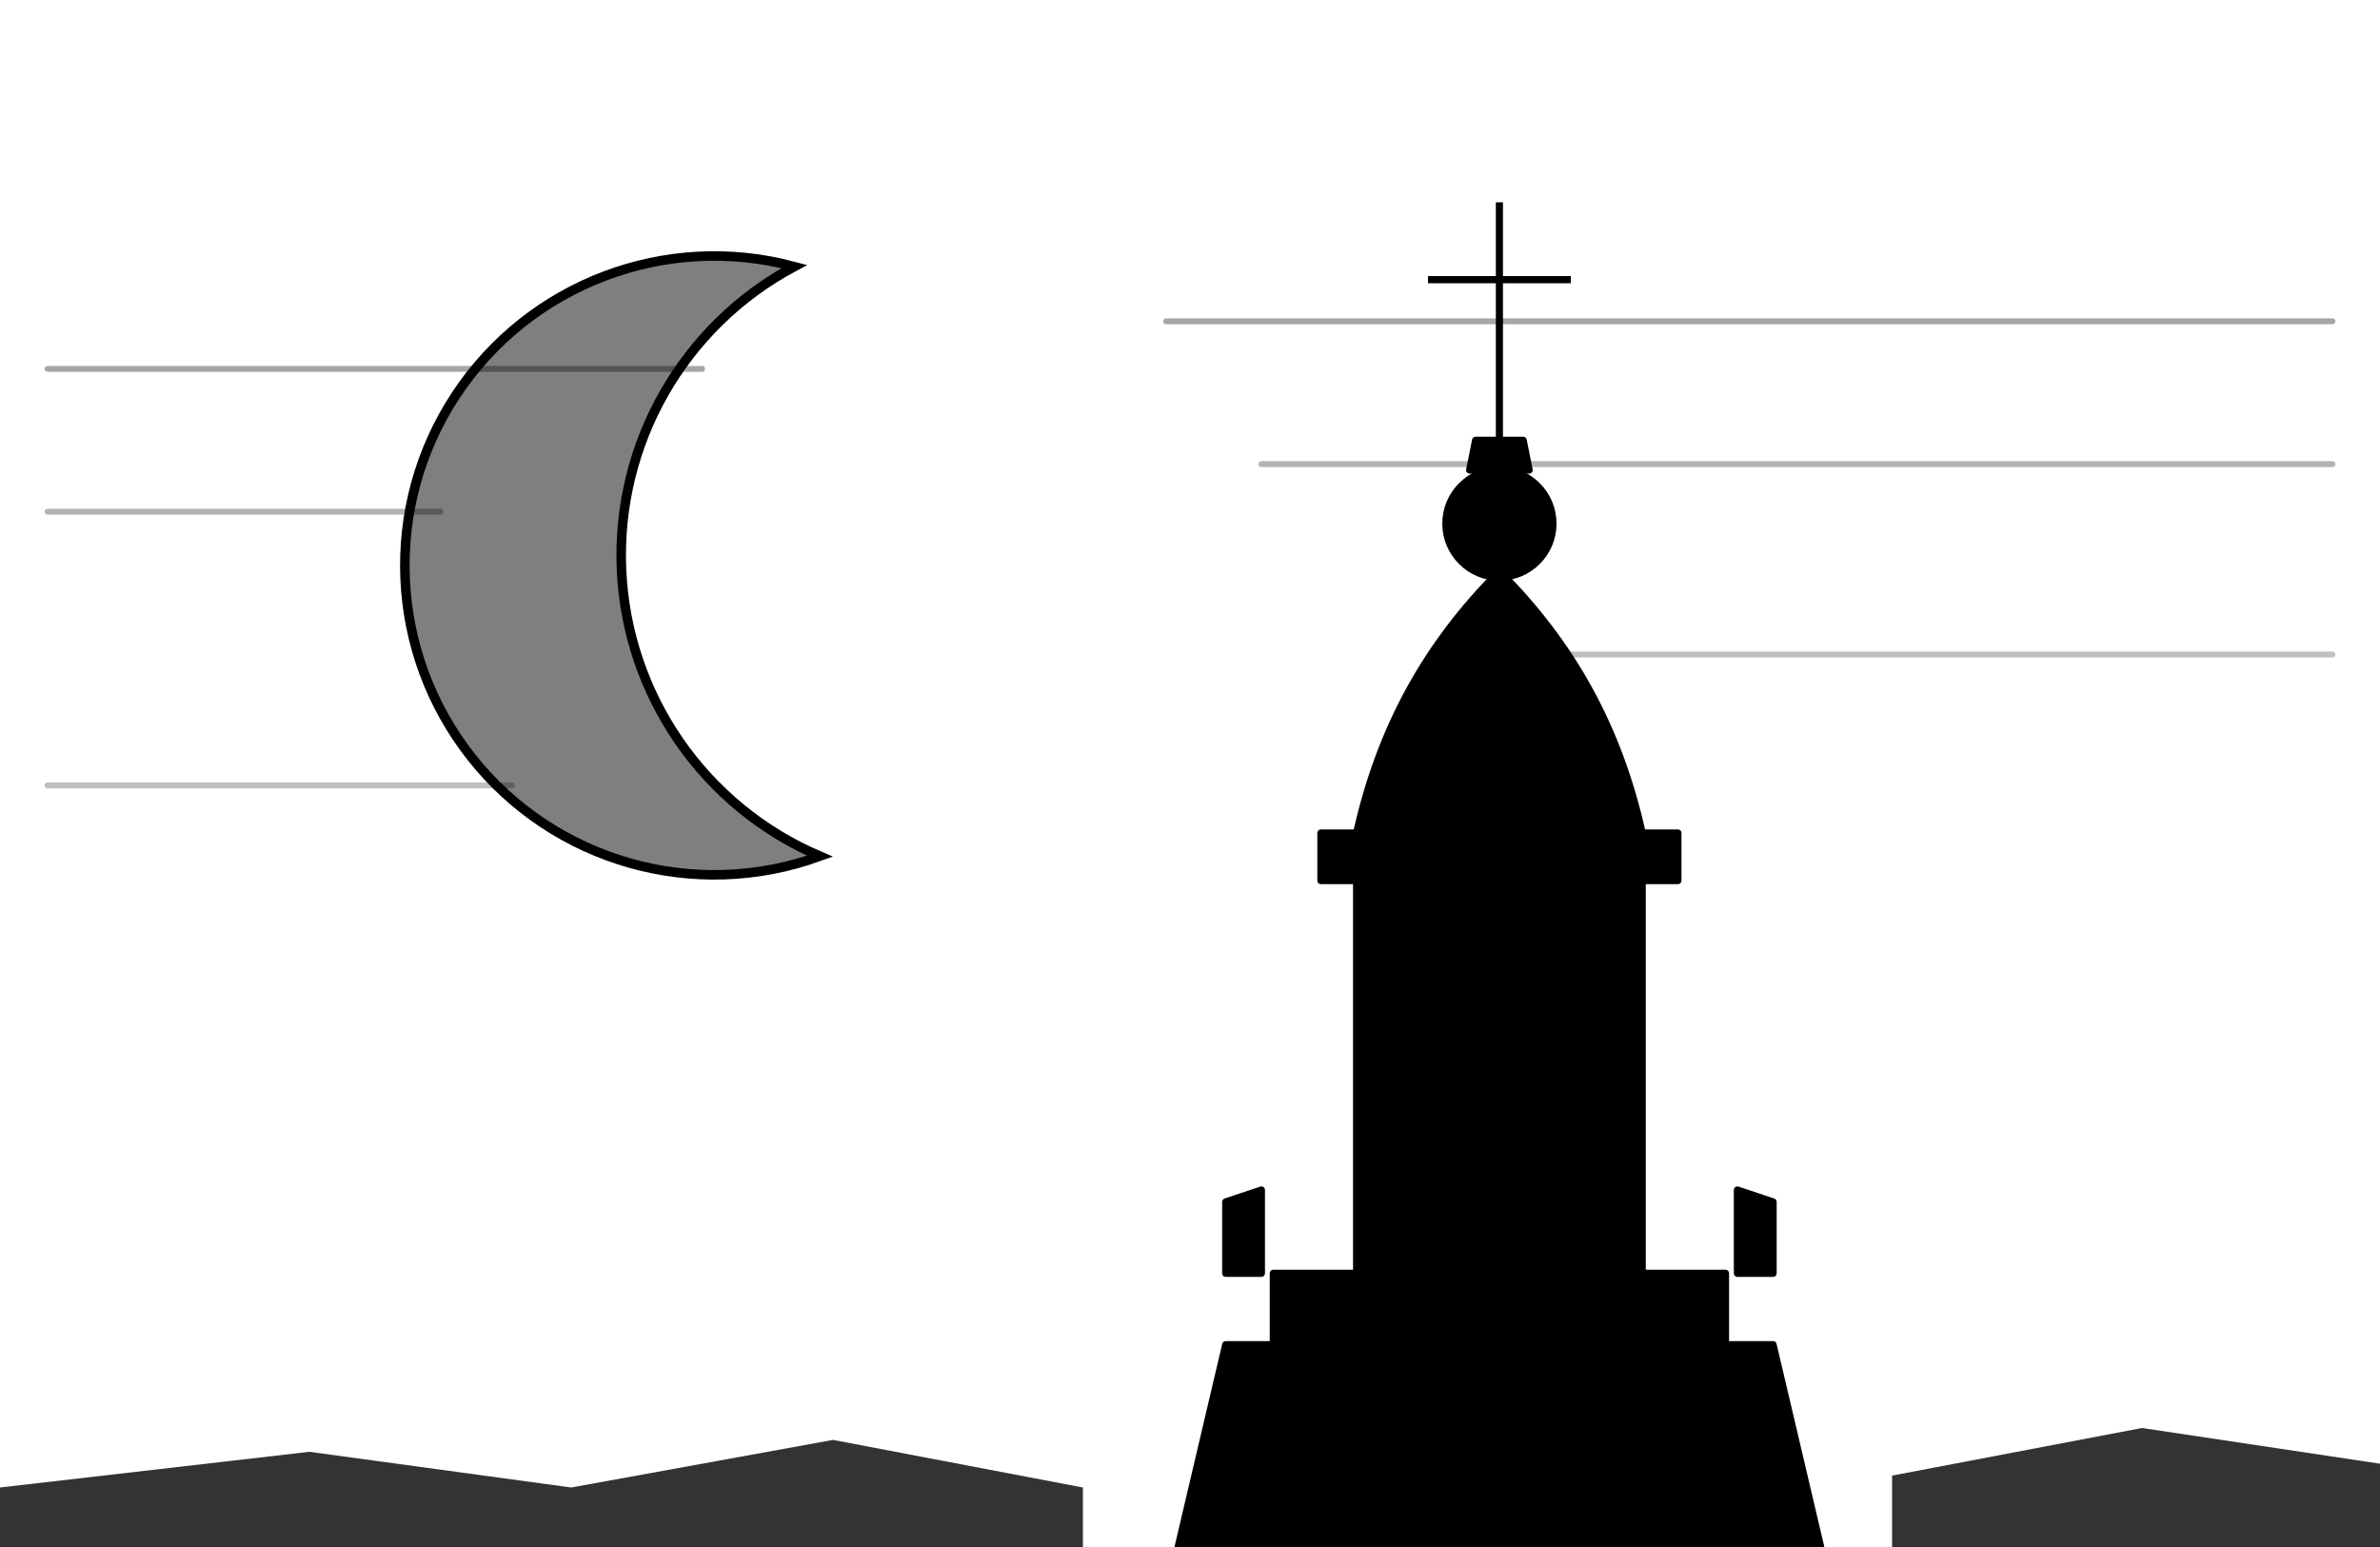
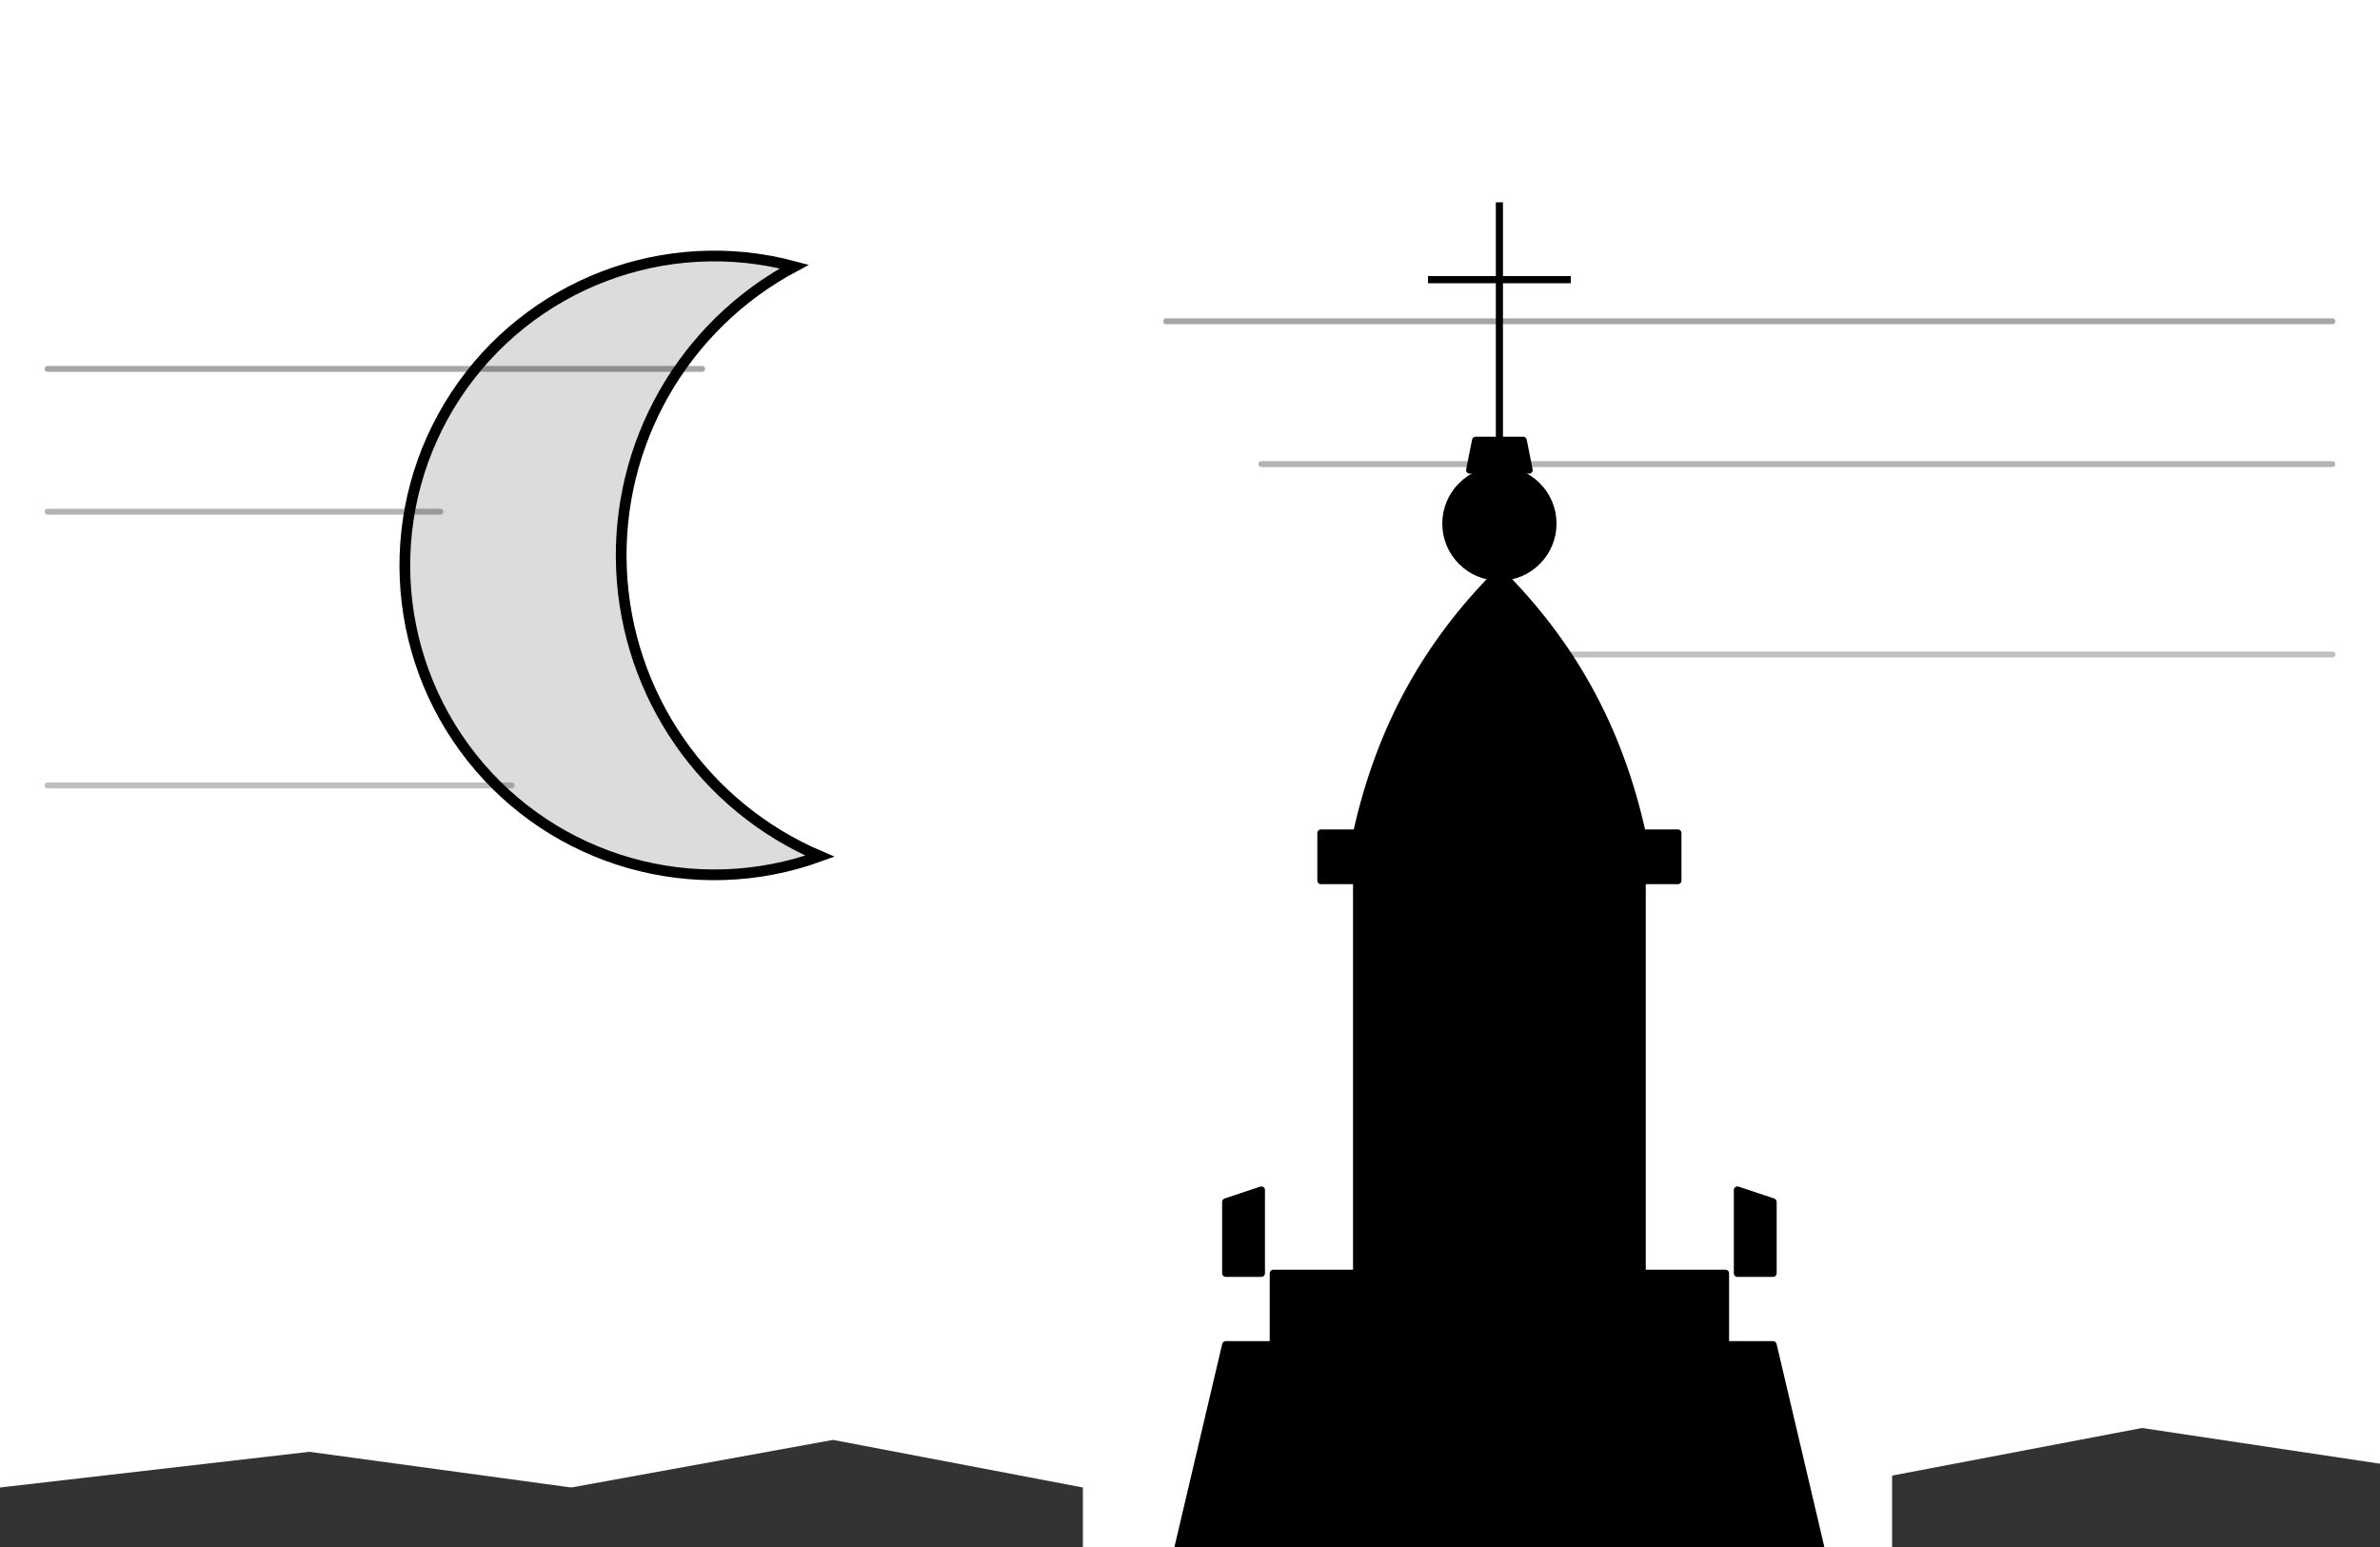
<svg xmlns="http://www.w3.org/2000/svg" viewBox="0 0 400 260" role="img" aria-label="A crescent of sun still uncovered during the eclipse, hanging behind the silhouetted cupola and cross of a country church, with haze banding the low sky.">
  <g fill="none" stroke="currentColor" stroke-width="1" stroke-linecap="round">
    <path d="M8 62 L118 62" opacity="0.35" />
    <path d="M8 86 L74 86" opacity="0.3" />
    <path d="M196 54 L392 54" opacity="0.35" />
    <path d="M212 78 L392 78" opacity="0.3" />
    <path d="M8 132 L86 132" opacity="0.25" />
    <path d="M246 110 L392 110" opacity="0.25" />
  </g>
-   <path d="M133.5 44.8 A 52 52 0 1 0 137.8 143.9 A 55 55 0 0 1 133.5 44.8 Z" fill="currentColor" fill-opacity="0.5" stroke="currentColor" stroke-width="1.6" />
+   <path d="M133.5 44.8 A 52 52 0 1 0 137.8 143.9 A 55 55 0 0 1 133.5 44.8 Z" fill="currentColor" fill-opacity="0.14" stroke="currentColor" stroke-width="1.8" />
  <g fill="currentColor" stroke="currentColor" stroke-width="1.2" stroke-linejoin="round">
    <path d="M252 34 L252 76" />
    <path d="M240 47 L264 47" />
    <circle cx="252" cy="88" r="9" />
    <path d="M247 79 L257 79 L256 74 L248 74 Z" />
    <path d="M252 96 C 240 108 232 122 228 140 L276 140 C 272 122 264 108 252 96 Z" />
    <path d="M222 140 L282 140 L282 148 L222 148 Z" />
    <path d="M228 148 L276 148 L276 214 L228 214 Z" />
    <path d="M214 214 L290 214 L290 226 L214 226 Z" />
    <path d="M206 226 L298 226 L306 260 L198 260 Z" />
    <path d="M212 200 L212 214 L206 214 L206 202 Z" />
    <path d="M292 200 L292 214 L298 214 L298 202 Z" />
  </g>
  <g fill="none" stroke="currentColor" stroke-width="0.9" opacity="0.45">
    <path d="M240 150 L240 212" />
    <path d="M264 150 L264 212" />
    <path d="M252 98 L252 138" />
  </g>
  <g fill="currentColor" opacity="0.8">
    <path d="M0 250 L52 244 L96 250 L140 242 L182 250 L182 260 L0 260 Z" />
    <path d="M318 248 L360 240 L400 246 L400 260 L318 260 Z" />
  </g>
</svg>
